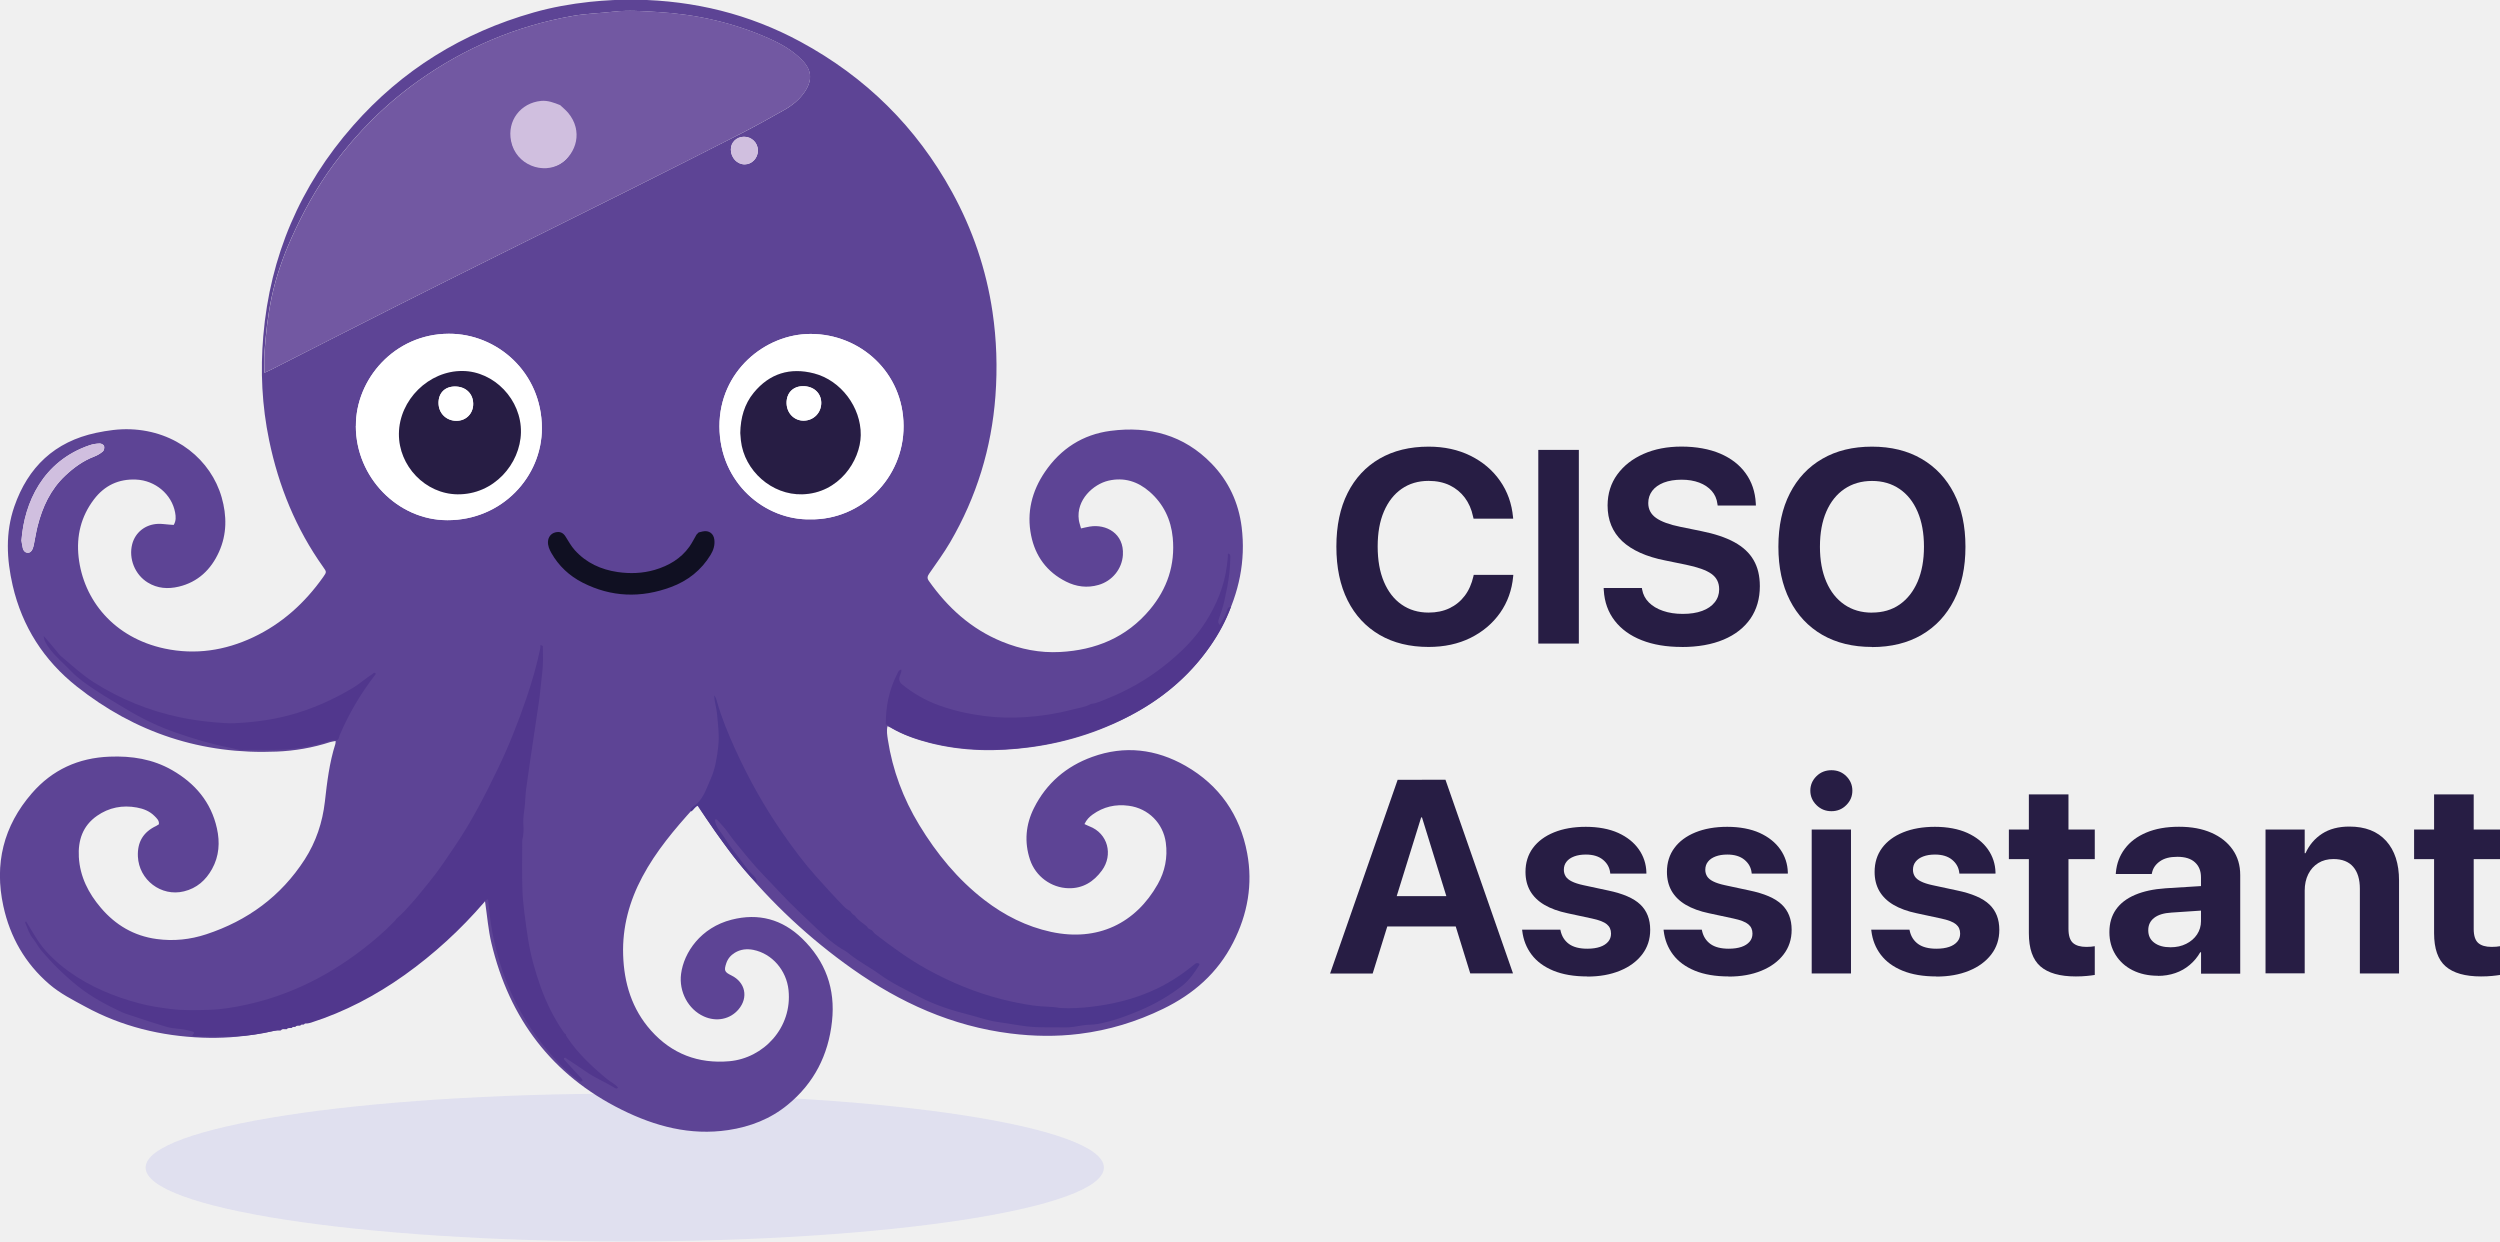
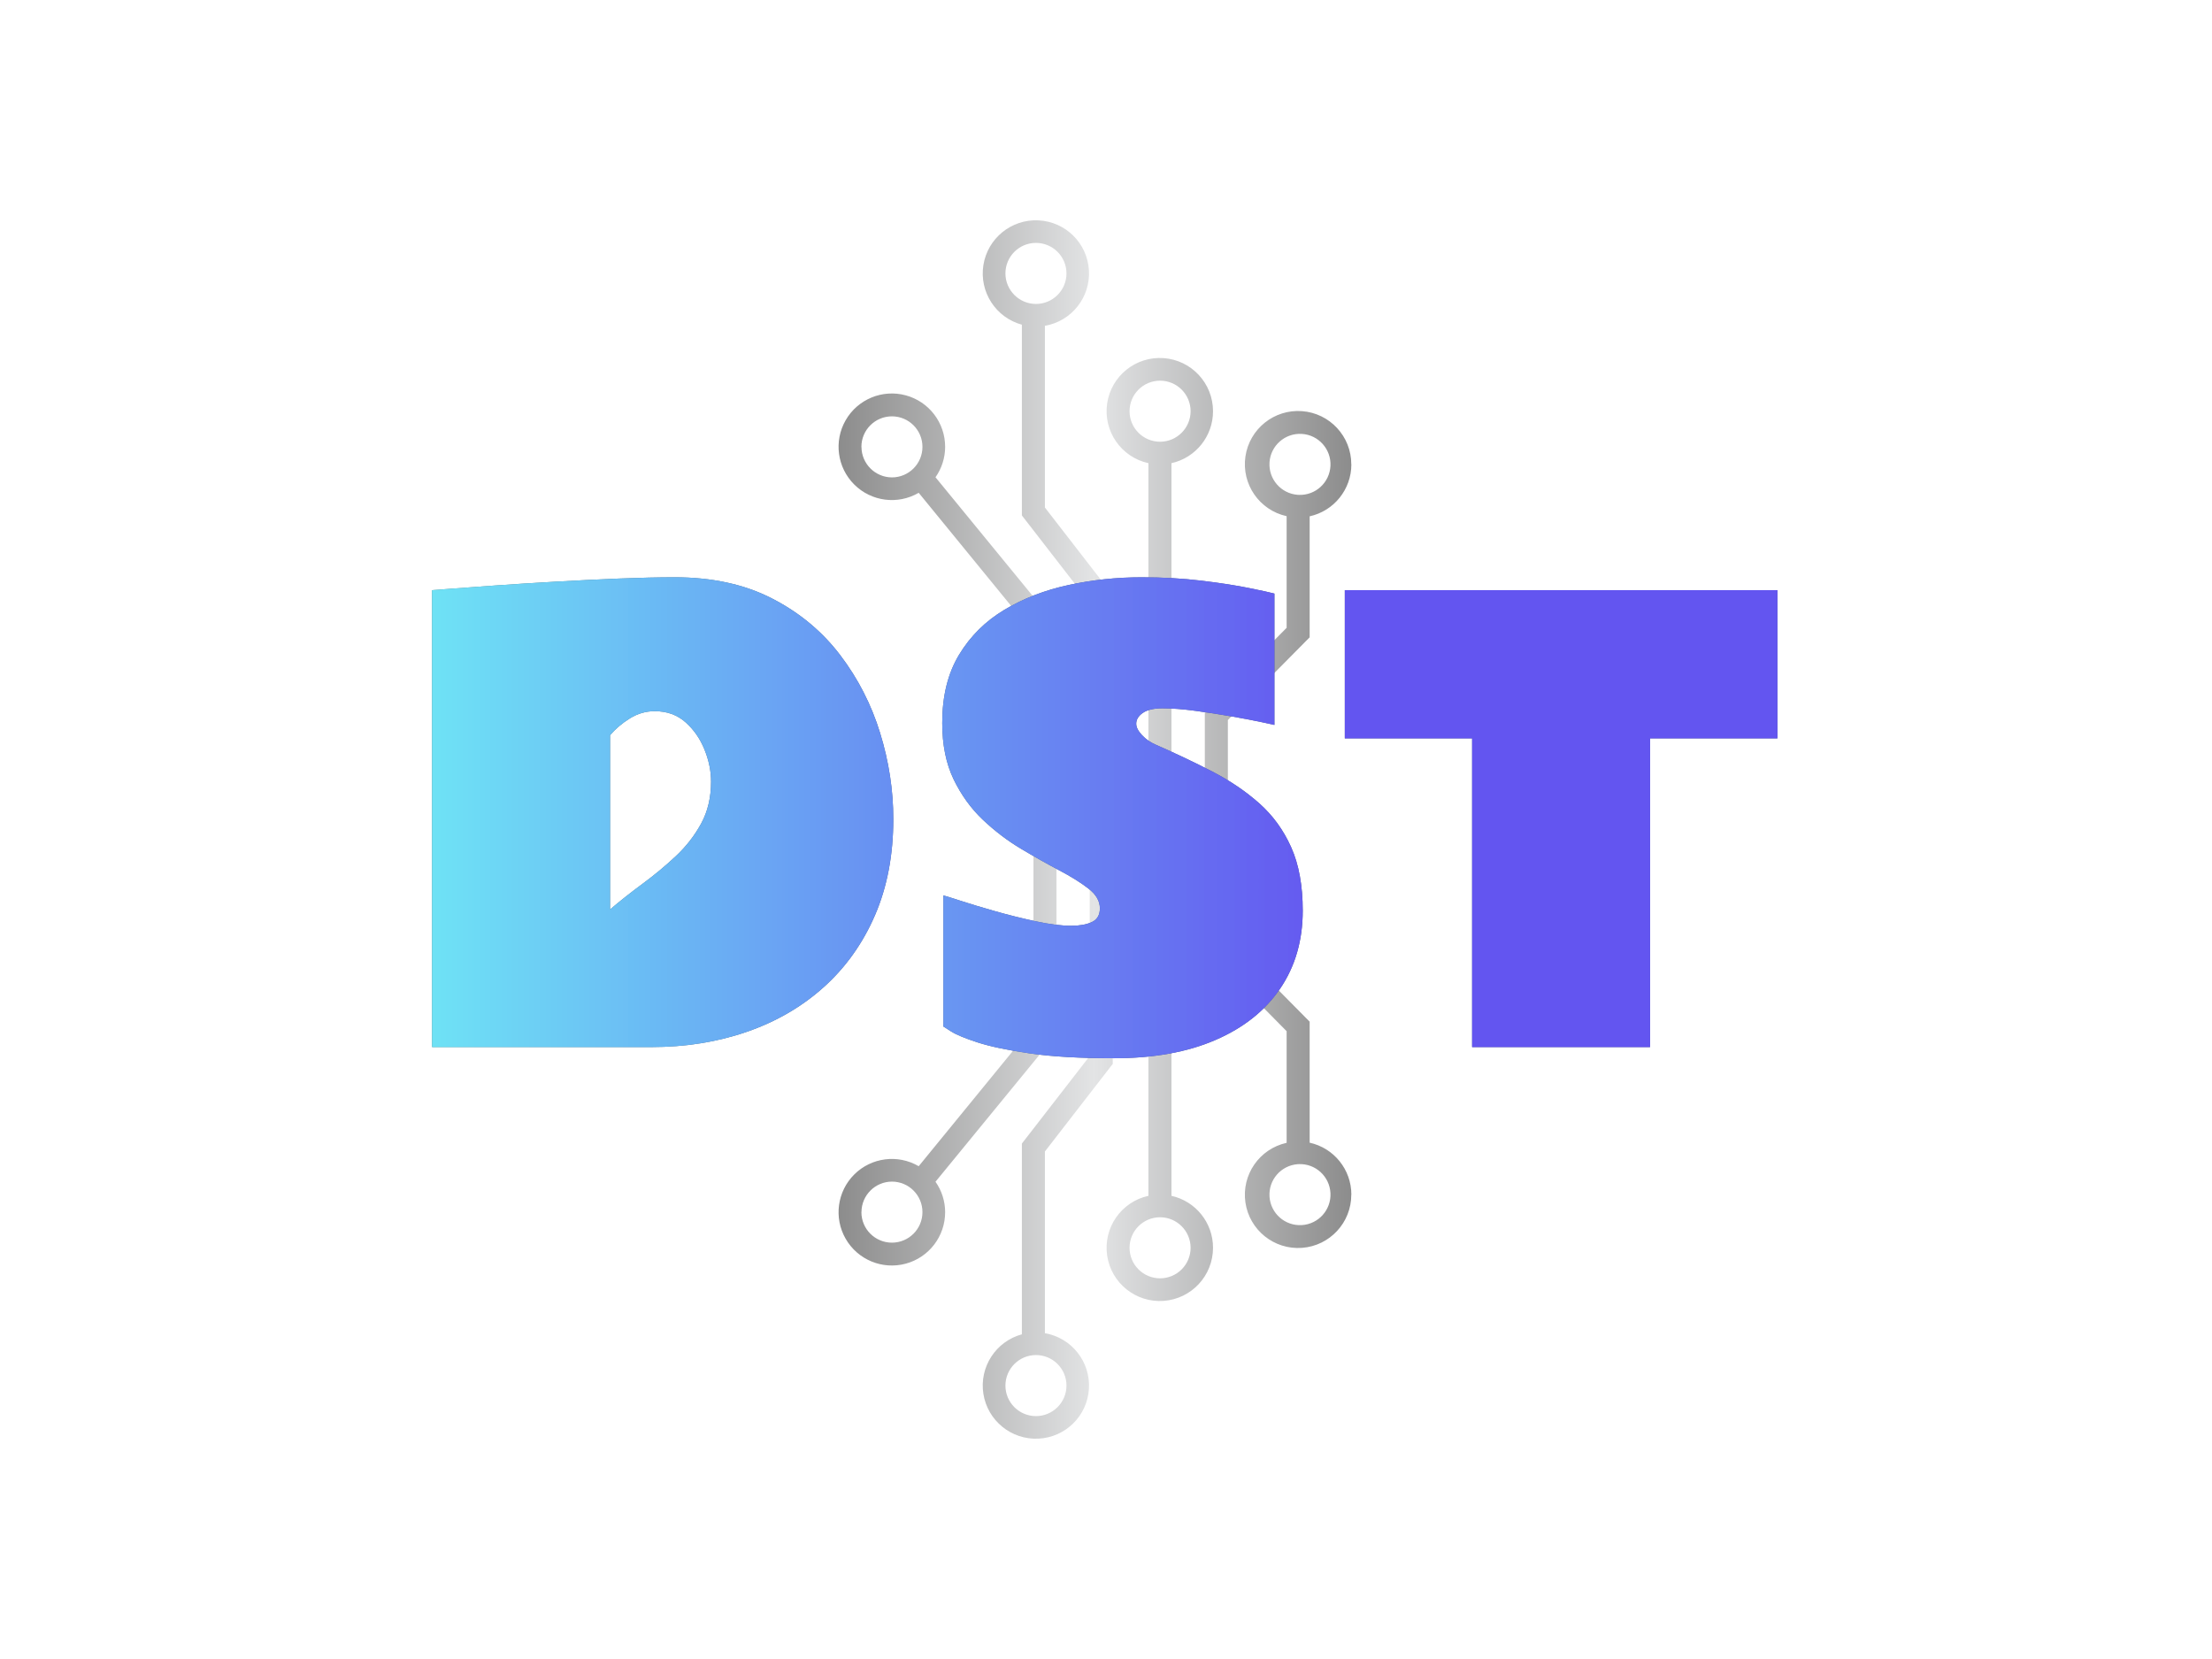
- <svg xmlns="http://www.w3.org/2000/svg" id="Calque_1" viewBox="0 0 400.15 198.71">
-   <defs>
-     <style>.cls-1{fill:#5d4495;}.cls-1,.cls-2,.cls-3,.cls-4,.cls-5,.cls-6,.cls-7,.cls-8,.cls-9{stroke-width:0px;}.cls-2{fill:#4d378d;}.cls-3{fill:#271d44;}.cls-4{fill:#51378d;}.cls-5{fill:#7258a2;}.cls-6{fill:#101022;}.cls-7{fill:#d0bfdf;}.cls-8{fill:#e0e0ef;}.cls-9{fill:#fff;}</style>
-   </defs>
-   <ellipse class="cls-8" cx="100" cy="186.88" rx="76.69" ry="11.83" />
-   <path class="cls-1" d="M77.54,143.78c-.55.17-.77.59-1.06.91-4.4,5.02-9.37,9.38-14.99,12.99-6.2,3.98-12.94,6.58-20.2,7.81-2.94.5-5.91.72-8.89.6-6.62-.26-12.91-1.78-18.76-4.97-1.99-1.08-4.01-2.09-5.75-3.59-3.87-3.33-6.27-7.54-7.35-12.48-1.48-6.77.01-12.84,4.57-18.09,3.27-3.76,7.45-5.66,12.44-5.85,3.53-.14,6.9.38,10,2.16,3.68,2.11,6.24,5.12,7.17,9.32.5,2.23.36,4.45-.78,6.5-1,1.8-2.44,3.08-4.49,3.58-3.65.9-7.21-1.83-7.38-5.58-.1-2.31.86-3.91,2.93-4.89.14-.07.27-.16.43-.26.08-.61-.34-.96-.69-1.32-.78-.79-1.78-1.18-2.84-1.37-2.29-.42-4.45-.01-6.37,1.33-2.3,1.6-3.06,3.93-2.91,6.6.18,3.13,1.53,5.79,3.53,8.13,2.35,2.76,5.29,4.5,8.93,4.99,2.71.37,5.36.09,7.94-.76,6.61-2.18,11.95-6.08,15.75-11.97,1.81-2.81,2.85-5.93,3.23-9.26.35-3.12.72-6.23,1.68-9.24.04-.11.02-.24.04-.47-.33.07-.61.1-.87.18-2.78.9-5.64,1.4-8.56,1.52-11.97.51-22.65-3.01-32-10.42-5.25-4.16-8.74-9.58-10.26-16.16-.97-4.22-1.18-8.47.26-12.64,2.19-6.32,6.46-10.39,13.1-11.8,1.81-.38,3.63-.64,5.48-.57,7.32.27,12.9,4.92,14.61,10.9.84,2.94.85,5.9-.43,8.73-1.27,2.82-3.36,4.83-6.44,5.56-1.71.41-3.41.3-4.96-.66-2.05-1.25-3.09-3.83-2.49-6.14.49-1.88,2.09-3.16,4.11-3.25.58-.03,1.16.07,1.73.11.25.02.51.04.8.06.4-.65.35-1.32.23-1.99-.54-2.92-3.18-5.14-6.26-5.27-2.79-.12-5.04.95-6.73,3.17-2.08,2.74-2.83,5.85-2.46,9.23.77,6.89,5.65,12.92,13.78,14.65,4.91,1.04,9.65.32,14.17-1.81,4.62-2.18,8.27-5.5,11.2-9.64.57-.81.55-.82,0-1.6-4.36-6.13-7.13-12.94-8.65-20.28-1.15-5.52-1.42-11.1-.94-16.7,1.09-12.79,5.9-24.02,14.37-33.66,7.84-8.92,17.52-14.9,28.93-18.13,2.92-.83,5.9-1.36,8.93-1.69,2.48-.26,4.96-.39,7.45-.35,9.3.15,18.09,2.29,26.3,6.73,10.44,5.65,18.55,13.64,24.26,24.05,3.3,6.01,5.48,12.41,6.48,19.19.66,4.46.8,8.95.47,13.45-.62,8.36-3.02,16.17-7.24,23.41-1.01,1.73-2.2,3.35-3.34,5-.28.41-.42.72-.08,1.2,3.03,4.29,6.78,7.7,11.71,9.72,2.98,1.22,6.07,1.83,9.28,1.66,5.7-.3,10.64-2.32,14.38-6.78,2.79-3.33,4.08-7.17,3.67-11.51-.28-2.92-1.48-5.42-3.7-7.36-1.88-1.64-4.07-2.35-6.57-1.78-2.45.56-5.23,3.1-4.76,6.31.06.43.22.85.35,1.34.54-.12.97-.23,1.41-.3,2.59-.43,5.51,1.09,5.29,4.56-.14,2.19-1.67,4.15-3.92,4.79-1.78.51-3.53.29-5.18-.54-3.07-1.54-4.92-4.07-5.59-7.39-.74-3.67.12-7.08,2.2-10.15,2.53-3.73,6.07-6.01,10.53-6.59,6.17-.8,11.71.66,16.15,5.24,2.74,2.82,4.33,6.25,4.82,10.17.67,5.4-.43,10.5-2.85,15.31-3.08,6.14-7.77,10.77-13.7,14.16-5.37,3.06-11.15,4.95-17.27,5.77-5.43.73-10.84.67-16.18-.71-2.17-.56-4.26-1.31-6.2-2.44-.13-.08-.28-.13-.49-.23-.17.77-.04,1.47.06,2.15.75,4.89,2.46,9.44,5.02,13.66,2.79,4.6,6.16,8.72,10.44,12.02,3.19,2.46,6.72,4.24,10.67,5.1,7.49,1.61,13.55-1.4,17.07-7.64,1.15-2.04,1.61-4.28,1.29-6.64-.42-3.11-2.79-5.49-5.93-5.91-2.12-.29-4.05.16-5.78,1.4-.53.38-.98.83-1.31,1.53.29.13.53.26.79.36,2.97,1.13,3.83,4.56,2.01,7.06-1.32,1.81-3.06,2.9-5.34,2.85-2.79-.06-5.28-1.9-6.17-4.55-.95-2.83-.7-5.64.63-8.29,1.99-3.97,5.17-6.68,9.32-8.18,5.19-1.88,10.22-1.26,14.94,1.43,5.42,3.1,8.72,7.87,9.86,13.97.93,4.97.08,9.77-2.24,14.31-2.49,4.88-6.33,8.24-11.2,10.61-4.26,2.07-8.72,3.43-13.4,4.01-3.67.46-7.36.4-11.03-.06-9.37-1.17-17.67-4.93-25.31-10.33-6.87-4.85-12.94-10.54-18.26-17.03-2.19-2.67-4.06-5.6-6.07-8.41-.16-.23-.31-.47-.5-.75-.21.15-.39.23-.51.37-3.11,3.43-6.1,6.96-8.29,11.08-2.08,3.9-3.21,8.05-3.07,12.48.14,4.52,1.4,8.69,4.47,12.13,3.33,3.73,7.57,5.33,12.52,4.9,5.46-.48,10.12-5.35,9.48-11.4-.33-3.15-2.62-5.81-5.61-6.42-1.05-.21-2.06-.11-2.99.46-.66.4-1.13.97-1.37,1.7-.38,1.15-.27,1.39.83,1.93,2.23,1.09,2.75,3.52,1.15,5.42-1.34,1.6-3.54,2.05-5.56,1.14-2.53-1.14-4.01-3.99-3.65-6.79.44-3.46,3.17-7.45,8.11-8.7,4.29-1.09,8.08-.07,11.26,3.01,3.75,3.63,5.36,8.06,4.79,13.27-.58,5.4-2.88,9.9-7.09,13.35-2.76,2.27-5.99,3.52-9.52,4.05-6.07.91-11.7-.6-17.06-3.26-11.17-5.55-17.97-14.6-20.84-26.65-.51-2.13-.68-4.34-1-6.51-.03-.21-.07-.42-.11-.69ZM42.33,59.66c.45-.21.77-.34,1.08-.5,6.58-3.34,13.14-6.7,19.73-10.02,5.52-2.78,11.05-5.54,16.58-8.29,6.98-3.48,13.97-6.93,20.94-10.42,5.99-3,11.97-6.01,17.93-9.05,2.33-1.19,4.62-2.47,6.9-3.76,1.33-.75,2.52-1.71,3.37-3.02,1.21-1.85,1.04-3.41-.5-4.99-1.54-1.58-3.43-2.63-5.42-3.51-5.63-2.48-11.54-3.81-17.66-4.17-2.35-.14-4.71-.33-7.07-.06-2.21.26-4.46.3-6.65.7-8.95,1.61-17.14,5.07-24.57,10.35-5.27,3.74-9.78,8.24-13.62,13.44-2.71,3.66-4.88,7.63-6.74,11.77-1.35,3.01-2.44,6.13-3.14,9.37-.64,2.95-.95,5.94-1.17,8.94-.07,1.02-.01,2.04-.01,3.23ZM56.96,68.19c0,8.17,6.68,15.06,14.64,15.07,8.74.02,15.16-6.95,15.14-14.75-.03-8.97-7.22-15.12-14.89-15.09-8.71.02-14.93,7.29-14.88,14.77ZM129.74,83.13c8.08.1,14.93-6.57,14.89-14.95-.03-8.56-6.92-14.72-14.86-14.73-7.28-.01-14.63,5.97-14.61,14.8.02,9.07,7.3,15.04,14.59,14.88ZM3.43,86.48c.05.28.11.79.23,1.29.09.36.32.66.72.7.46.05.71-.27.86-.65.1-.24.15-.49.2-.75.2-.95.34-1.91.58-2.85.78-3.06,2.06-5.85,4.4-8.06,1.38-1.3,2.88-2.4,4.66-3.08.5-.19.99-.48,1.4-.83.18-.16.26-.61.18-.86-.06-.2-.45-.41-.68-.4-.54.02-1.1.09-1.61.27-7.52,2.56-10.47,9.19-10.93,15.23ZM119.08,21.89c-1.2.01-2.12.91-2.1,2.07.02,1.31,1.01,2.35,2.22,2.35,1.15,0,2.12-1.01,2.11-2.22,0-1.23-1-2.21-2.23-2.2Z" />
-   <path class="cls-5" d="M42.33,59.66c0-1.18-.06-2.21.01-3.23.22-3,.53-5.99,1.17-8.94.7-3.24,1.78-6.35,3.14-9.37,1.86-4.14,4.03-8.11,6.74-11.77,3.84-5.19,8.35-9.69,13.62-13.44,7.42-5.28,15.61-8.74,24.57-10.35,2.19-.39,4.43-.44,6.65-.7,2.36-.27,4.72-.08,7.07.06,6.12.36,12.03,1.69,17.66,4.17,1.99.88,3.88,1.93,5.42,3.51,1.54,1.58,1.7,3.14.5,4.99-.85,1.3-2.03,2.26-3.37,3.02-2.28,1.29-4.57,2.56-6.9,3.76-5.96,3.05-11.94,6.06-17.93,9.05-6.97,3.49-13.96,6.94-20.94,10.42-5.53,2.76-11.06,5.51-16.58,8.29-6.58,3.32-13.15,6.68-19.73,10.02-.31.16-.62.29-1.08.5ZM89.41,17.21l.03.03c-.23-.17-.43-.41-.68-.51-1.51-.57-3.87-.44-5.34,1.02-1.65,1.64-2.11,4.43-.94,6.35,1.3,2.14,3.49,3.07,6,2.53,1.95-.42,2.89-1.86,3.44-3.59.64-2.03-.02-3.75-1.44-5.22-.27-.28-.71-.41-1.07-.61Z" />
-   <path class="cls-9" d="M56.96,68.19c-.05-7.48,6.17-14.75,14.88-14.77,7.67-.02,14.86,6.13,14.89,15.09.02,7.8-6.4,14.77-15.14,14.75-7.96-.01-14.65-6.9-14.64-15.07ZM63.85,69.42c-.05,5.18,4.25,9.63,9.37,9.7,5.83.07,10.06-4.88,10.16-9.91.1-5.22-4.28-9.78-9.36-9.83-5.38-.05-10.11,4.63-10.17,10.04Z" />
-   <path class="cls-9" d="M129.74,83.13c-7.29.16-14.57-5.81-14.59-14.88-.02-8.83,7.34-14.82,14.61-14.8,7.95.02,14.83,6.17,14.86,14.73.03,8.38-6.81,15.05-14.89,14.95ZM118.49,69.31c.03.37.05.79.1,1.21.55,4.84,4.96,8.73,9.81,8.6,5.87-.16,9.31-5.37,9.37-9.47.06-4.44-3.16-8.75-7.47-9.88-3.85-1-7.12.01-9.65,3.08-1.51,1.83-2.12,4.04-2.16,6.46Z" />
-   <path class="cls-7" d="M3.43,86.48c.46-6.04,3.41-12.67,10.93-15.23.51-.17,1.07-.25,1.61-.27.23,0,.62.21.68.4.08.25,0,.7-.18.86-.41.35-.9.64-1.4.83-1.79.69-3.29,1.78-4.66,3.08-2.34,2.21-3.62,5-4.4,8.06-.24.94-.38,1.9-.58,2.85-.05.25-.11.51-.2.75-.15.38-.4.69-.86.65-.4-.04-.63-.34-.72-.7-.12-.5-.18-1.01-.23-1.29Z" />
-   <path class="cls-7" d="M119.08,21.89c1.24-.01,2.23.97,2.23,2.2,0,1.2-.96,2.22-2.11,2.22-1.22,0-2.2-1.04-2.22-2.35-.02-1.16.9-2.06,2.1-2.07Z" />
-   <path class="cls-3" d="M63.85,69.42c.05-5.41,4.78-10.08,10.17-10.04,5.08.04,9.46,4.6,9.36,9.83-.1,5.03-4.32,9.98-10.16,9.91-5.12-.06-9.42-4.52-9.37-9.7ZM75.74,64.62c-.02-1.65-1.24-2.78-2.97-2.75-1.58.02-2.59,1.06-2.58,2.64.01,1.64,1.25,2.86,2.9,2.85,1.53-.01,2.67-1.19,2.65-2.73Z" />
-   <path class="cls-3" d="M118.49,69.31c.04-2.41.65-4.62,2.16-6.46,2.53-3.07,5.8-4.08,9.65-3.08,4.31,1.12,7.53,5.43,7.47,9.88-.06,4.1-3.5,9.32-9.37,9.47-4.85.13-9.26-3.76-9.81-8.6-.05-.42-.07-.84-.1-1.21ZM128.5,61.81c-1.59.02-2.64,1.12-2.6,2.74.04,1.59,1.23,2.8,2.75,2.78,1.59-.02,2.81-1.27,2.8-2.86-.01-1.57-1.24-2.68-2.95-2.66Z" />
-   <path class="cls-7" d="M89.64,16.81c.43.41.91.79,1.29,1.24,2.43,2.91,1.34,6.54-1.24,8.17-2.7,1.7-7.09.28-7.89-3.65-.66-3.24,1.52-6.1,4.81-6.42,1.09-.1,2.08.29,3.06.68,0,0-.03-.03-.03-.03Z" />
-   <path class="cls-9" d="M75.74,64.62c.02,1.55-1.12,2.72-2.65,2.73-1.65.02-2.89-1.2-2.9-2.85-.01-1.58,1.01-2.62,2.58-2.64,1.73-.03,2.95,1.11,2.97,2.75Z" />
-   <path class="cls-9" d="M128.5,61.81c1.71-.02,2.94,1.09,2.95,2.66.01,1.59-1.21,2.84-2.8,2.86-1.52.02-2.72-1.19-2.75-2.78-.04-1.62,1.01-2.72,2.6-2.74Z" />
-   <path class="cls-6" d="M111.45,85.61c.06-.07.12-.13.19-.2.06-.06.13-.13.19-.19.22-.05.44-.11.66-.16.97-.21,1.74.33,1.85,1.33.1.87-.14,1.66-.59,2.4-1.5,2.48-3.67,4.18-6.34,5.17-4.8,1.79-9.57,1.64-14.17-.71-2.11-1.08-3.81-2.66-4.99-4.74-.32-.57-.58-1.16-.54-1.83.04-.73.49-1.3,1.19-1.47.7-.17,1.23.03,1.64.7.46.74.88,1.5,1.47,2.16,1.84,2.04,4.2,3.1,6.85,3.49,1.99.29,4,.22,5.95-.35,2.22-.66,4.16-1.78,5.53-3.7.42-.59.74-1.25,1.11-1.88Z" />
-   <path class="cls-4" d="M4.17,147.48c.52.85,1.04,1.7,1.56,2.55.64,1.05,1.41,2.02,2.26,2.88.92.93,1.93,1.79,3.01,2.57,3.43,2.47,7.26,4.05,11.31,5.12,1.64.44,3.33.69,5.02.9,2.07.26,4.13.19,6.19.13,1.98-.06,3.96-.39,5.91-.82,3.13-.68,6.14-1.7,9.05-3.03,3.45-1.58,6.63-3.57,9.63-5.88,1.66-1.28,3.25-2.64,4.72-4.14.2-.21.44-.38.57-.66.97-.81,1.79-1.75,2.63-2.69.94-1.06,1.8-2.18,2.7-3.27,1.5-1.82,2.78-3.78,4.1-5.73,2.67-3.94,4.83-8.16,6.89-12.43,1.76-3.66,3.25-7.44,4.56-11.29.88-2.59,1.64-5.21,2.19-7.89.04-.19.03-.39.04-.58.13.06.25.13.38.19,0,1.07.05,2.13-.01,3.2-.06,1.05-.23,2.1-.32,3.15-.1,1.18-.26,2.36-.44,3.53-.23,1.49-.45,2.98-.67,4.47-.23,1.55-.46,3.1-.69,4.66-.19,1.3-.37,2.6-.55,3.9-.1.76-.11,1.54-.18,2.3-.09,1.12-.34,2.23-.26,3.36.06.83.04,1.67-.18,2.49,0,2.68-.07,5.37.03,8.05.04,1.18.17,2.37.31,3.55.18,1.43.37,2.86.6,4.29.42,2.62,1.13,5.16,2.02,7.64.91,2.52,2.09,4.93,3.62,7.14.11.16.21.32.4.4,0,.2.11.36.22.52,1.74,2.6,4,4.69,6.39,6.67.57.47,1.27.76,1.74,1.35-.25.32-.48.06-.67-.05-1.5-.88-3.11-1.56-4.54-2.56-.97-.68-1.97-1.33-2.96-1.98-.15-.1-.28-.31-.5-.08.03.08.04.19.1.25.78.86,1.56,1.71,2.35,2.56.15.17.34.31.46.5.21.33-.07.37-.3.42-1.54-1.08-2.89-2.39-4.15-3.77-5.57-6.1-8.83-13.3-10.12-21.42-.21-1.31-.3-2.63-.46-3.98-.37-.04-.48.28-.65.47-3.78,4.38-8.01,8.26-12.72,11.62-4.61,3.28-9.57,5.89-14.97,7.62-.18.06-.37.09-.56.13-.22,0-.45-.05-.59.18,0,0-.02,0-.02,0-.21,0-.43-.04-.57.18,0,0-.04,0-.04,0-.26.03-.55-.08-.74.2,0,0-.01,0-.01,0-.21,0-.43-.04-.58.17,0,0-.04,0-.04,0-.25.03-.54-.07-.73.19,0,0-.04,0-.04,0-.31.05-.68-.13-.93.21,0,0,0,0,0,0-.42,0-.83,0-1.25.1-1.94.45-3.92.75-5.91.84-2.03.09-4.08.02-6.11.02-.31,0-.66.11-.91-.19.17-.22.61-.46-.05-.63-.22-.05-.44-.1-.65-.16-1.09-.31-2.25-.23-3.32-.54-1.98-.58-3.93-1.24-5.88-1.88-.46-.15-.93-.29-1.36-.49-2.48-1.16-4.89-2.44-7.05-4.17-2.18-1.74-4.14-3.69-5.93-5.82-.45-.54-.76-1.2-1.21-1.75-.64-.77-.9-1.7-1.28-2.59-.02-.05.09-.15.13-.23Z" />
-   <path class="cls-4" d="M174.6,112.67c.95-.08,1.79-.52,2.65-.86,3.31-1.33,6.4-3.09,9.18-5.31,2.55-2.03,4.9-4.31,6.64-7.1,1.7-2.73,2.91-5.66,3.31-8.89.08-.64.16-1.27.16-1.92.34.04.39.27.39.56-.01.87-.07,1.73-.16,2.59-.16,1.54-.5,3.03-.82,4.53-.2.94-.56,1.84-.85,2.76-.1.32-.23.65.14.99.41-.75.88-1.4,1.11-2.19.1-.34.18-.71.67-.68-.8,2.24-1.93,4.3-3.29,6.24-3.96,5.62-9.2,9.65-15.47,12.39-5.41,2.36-11.05,3.75-16.96,4.12-4.69.29-9.3-.09-13.82-1.41-1.86-.55-3.67-1.25-5.31-2.33-.08-.16-.23-.18-.39-.19-.02-2.81.51-5.51,1.79-8.03.15-.3.24-.68.7-.77.06.4-.14.71-.25,1.03-.21.57-.05,1,.4,1.37,1.75,1.4,3.66,2.52,5.77,3.29,2.37.87,4.81,1.41,7.31,1.74,2.21.29,4.45.32,6.67.18,2.5-.16,4.98-.55,7.41-1.19,1.02-.27,2.08-.38,3.02-.91Z" />
-   <path class="cls-4" d="M53.79,118.5c-.42-.04-.83.04-1.23.17-1.96.64-3.97.99-6.03,1.21-2.58.28-5.16.08-7.73.16-.71.02-1.39-.25-2.08-.38-2.88-.54-5.68-1.41-8.44-2.35-2.84-.97-5.54-2.28-8.12-3.83-1.63-.98-3.26-1.94-4.85-2.99-1.39-.92-2.79-1.86-3.95-3.08-1.18-1.24-2.52-2.32-3.52-3.72-.41-.58-.81-1.17-.85-1.91.71.83,1.43,1.65,2.11,2.5.22.28.44.57.71.79,1.7,1.43,3.33,2.94,5.21,4.14,4.27,2.71,8.87,4.57,13.81,5.61,1.8.38,3.6.62,5.43.79,1.13.1,2.25.19,3.38.14,2.93-.14,5.82-.51,8.66-1.27,3.62-.96,6.98-2.47,10.19-4.38,1.09-.65,2.01-1.51,3.07-2.18.15-.1.27-.3.5-.22.16.17.02.29-.08.41-2.28,2.95-4.15,6.14-5.62,9.58-.12.29-.08.75-.57.81Z" />
-   <path class="cls-2" d="M169.7,161.34c1.71.09,3.42,0,5.11-.21,3.23-.39,6.36-1.14,9.38-2.44,2.51-1.08,4.77-2.51,6.87-4.24.18-.15.34-.3.59-.3.2.04.44.09.28.35-.77,1.23-1.59,2.42-2.77,3.33-2.03,1.57-4.24,2.84-6.59,3.85-2.21.95-4.48,1.77-6.88,2.22-.81.15-1.61.08-2.4.22-.98.17-1.96.36-2.96.33-1.96-.06-3.93.07-5.9-.16-1.63-.19-3.23-.51-4.85-.73-1.43-.2-2.8-.7-4.2-1.06-2.88-.73-5.72-1.61-8.35-3-2.1-1.11-4.26-2.11-6.21-3.53-1.53-1.12-3.24-1.98-4.73-3.17-.25-.2-.5-.42-.77-.57-1.77-.97-3.26-2.33-4.69-3.7-2-1.92-4.05-3.79-5.93-5.83-1.63-1.77-3.37-3.45-4.9-5.32-1.13-1.4-2.33-2.74-3.36-4.23-.45-.66-1.03-1.23-1.56-1.84-.1-.12-.23-.24-.47-.1.09.59.32,1.15.68,1.63.86,1.16,1.58,2.42,2.49,3.55,1.01,1.25,1.83,2.64,3.02,3.74.34.32.56.71.53,1.2-1.43-1.36-2.66-2.89-3.86-4.45-1.96-2.56-3.86-5.16-5.52-7.93-.53.16-.7.7-1.12.93-.12-.08-.18-.21-.1-.33.11-.16.23-.33.39-.43,1.6-1.01,2.07-2.76,2.78-4.32.77-1.67,1.05-3.48,1.26-5.32.2-1.76-.04-3.45-.19-5.18-.08-.96-.4-1.88-.47-3.01.33.4.38.73.47,1.04.74,2.58,1.75,5.05,2.86,7.49,2.18,4.8,4.74,9.39,7.76,13.71,1.62,2.32,3.31,4.6,5.2,6.71,1.44,1.61,2.89,3.21,4.4,4.76.32.33.65.63,1.08.8,0,0,0,0,0,0,.19.33.45.59.78.78.49.76,1.3,1.16,1.94,1.74.08.18.2.31.39.39.13.07.26.13.39.2.17.19.31.42.51.58,2.65,2.04,5.36,4.02,8.29,5.64,3.76,2.08,7.72,3.72,11.89,4.79,1.68.43,3.38.77,5.09,1.02,1.43.21,2.88.14,4.31.39Z" />
-   <path class="cls-3" d="M228.67,103.55c-3.02,0-5.64-.64-7.85-1.93s-3.92-3.13-5.12-5.52c-1.2-2.39-1.8-5.26-1.8-8.59v-.02c0-3.34.6-6.2,1.8-8.58s2.91-4.22,5.12-5.5c2.21-1.28,4.83-1.92,7.85-1.92,2.51,0,4.74.49,6.7,1.46,1.96.97,3.54,2.31,4.73,4.02,1.19,1.7,1.88,3.65,2.08,5.84l.02.21h-6.34l-.09-.37c-.24-1.15-.68-2.14-1.31-2.99-.63-.84-1.43-1.5-2.41-1.98-.97-.47-2.11-.71-3.39-.71-1.66,0-3.1.43-4.32,1.28-1.22.85-2.16,2.06-2.83,3.62-.67,1.56-1,3.42-1,5.59v.02c0,2.18.33,4.06,1,5.64.67,1.58,1.61,2.8,2.84,3.65,1.22.85,2.66,1.28,4.31,1.28,1.25,0,2.36-.23,3.33-.69.97-.46,1.79-1.12,2.45-1.99.66-.87,1.12-1.92,1.4-3.15l.04-.21h6.34l-.02.24c-.2,2.19-.9,4.14-2.09,5.84-1.2,1.7-2.78,3.04-4.74,4.01-1.96.97-4.2,1.45-6.7,1.45Z" />
-   <path class="cls-3" d="M246.22,103.01v-31h6.49v31h-6.49Z" />
-   <path class="cls-3" d="M269.18,103.55c-2.45,0-4.59-.36-6.41-1.08-1.83-.72-3.27-1.76-4.32-3.12s-1.64-2.98-1.75-4.89l-.02-.34h6.12l.04.24c.14.8.5,1.49,1.08,2.07s1.33,1.03,2.27,1.35c.93.32,1.98.48,3.16.48s2.24-.16,3.1-.48c.87-.32,1.54-.78,2.01-1.38.47-.59.71-1.29.71-2.07v-.02c0-1.05-.41-1.87-1.24-2.46-.82-.59-2.2-1.08-4.11-1.47l-3.27-.67c-3.05-.6-5.35-1.64-6.91-3.1-1.55-1.47-2.33-3.37-2.33-5.7v-.02c.01-1.89.53-3.54,1.55-4.94,1.02-1.4,2.41-2.5,4.19-3.29,1.78-.79,3.81-1.18,6.1-1.18s4.46.38,6.2,1.13,3.1,1.8,4.07,3.16c.97,1.35,1.51,2.94,1.61,4.76l.02.39h-6.12l-.04-.26c-.1-.82-.41-1.51-.91-2.08-.51-.57-1.17-1.02-1.99-1.33-.82-.31-1.76-.47-2.84-.47s-2.06.16-2.86.47c-.8.32-1.42.76-1.84,1.32-.42.57-.63,1.21-.63,1.94v.02c0,.99.42,1.78,1.25,2.37.83.59,2.13,1.07,3.91,1.43l3.29.67c2.16.43,3.94,1.02,5.33,1.78,1.39.76,2.42,1.72,3.08,2.87.67,1.15,1,2.54,1,4.16v.02c0,1.99-.5,3.71-1.49,5.17-1,1.45-2.43,2.58-4.3,3.37s-4.11,1.19-6.71,1.19Z" />
-   <path class="cls-3" d="M299.63,103.55c-3.07,0-5.72-.65-7.96-1.94-2.24-1.3-3.97-3.14-5.19-5.54-1.22-2.4-1.83-5.25-1.83-8.54v-.04c0-3.29.61-6.14,1.84-8.53,1.22-2.39,2.96-4.24,5.2-5.53,2.24-1.3,4.89-1.94,7.94-1.94s5.71.65,7.95,1.96c2.23,1.3,3.96,3.15,5.18,5.53,1.22,2.38,1.83,5.22,1.83,8.52v.04c0,3.29-.61,6.14-1.83,8.53-1.22,2.39-2.94,4.24-5.17,5.54-2.23,1.3-4.88,1.96-7.96,1.96ZM299.63,98.05c1.72,0,3.2-.43,4.44-1.3,1.24-.87,2.19-2.09,2.87-3.66.67-1.58,1.01-3.43,1.01-5.56v-.04c0-2.15-.34-4.01-1.02-5.59-.68-1.58-1.64-2.79-2.89-3.64-1.25-.85-2.71-1.28-4.4-1.28s-3.16.43-4.42,1.28c-1.25.85-2.22,2.06-2.9,3.63-.68,1.57-1.02,3.43-1.02,5.6v.04c0,2.15.34,4.01,1.02,5.59.68,1.58,1.64,2.79,2.89,3.65s2.72,1.29,4.43,1.29Z" />
-   <path class="cls-3" d="M212.9,155.81l10.81-31h5.74v6.02h-1.98l-7.76,24.99h-6.81ZM218.72,148.29l1.59-4.86h14.46l1.59,4.86h-17.64ZM235.33,155.81l-7.73-24.99v-6.02h3.76l10.81,31h-6.83Z" />
-   <path class="cls-3" d="M254.06,156.29c-2.12,0-3.93-.31-5.42-.92-1.5-.62-2.66-1.47-3.49-2.57-.83-1.1-1.33-2.37-1.5-3.81l-.02-.19h6.12l.04.19c.2.9.65,1.6,1.35,2.11.7.5,1.68.75,2.92.75.8,0,1.48-.1,2.04-.29s.99-.47,1.3-.83c.31-.36.46-.79.46-1.29v-.02c0-.62-.22-1.11-.67-1.48-.44-.37-1.23-.68-2.36-.92l-3.91-.84c-1.49-.31-2.74-.77-3.74-1.36-1-.59-1.75-1.33-2.26-2.21-.5-.88-.75-1.89-.75-3.04v-.02c0-1.47.4-2.75,1.19-3.82s1.92-1.91,3.37-2.5c1.45-.59,3.15-.89,5.1-.89s3.76.33,5.19.98c1.42.65,2.52,1.53,3.29,2.63.77,1.1,1.17,2.33,1.21,3.67v.21h-5.78l-.02-.17c-.1-.82-.48-1.5-1.15-2.05-.67-.55-1.58-.83-2.74-.83-.72,0-1.34.1-1.87.3-.53.2-.94.48-1.22.84-.29.36-.43.79-.43,1.29v.02c0,.39.1.73.29,1.04.19.31.52.58.98.81.46.23,1.07.43,1.85.6l3.91.84c2.42.5,4.16,1.25,5.21,2.26,1.05,1,1.58,2.35,1.58,4.04v.02c0,1.5-.43,2.81-1.29,3.93s-2.04,1.99-3.56,2.61c-1.51.62-3.25.93-5.23.93Z" />
-   <path class="cls-3" d="M276.7,156.29c-2.12,0-3.93-.31-5.42-.92-1.5-.62-2.66-1.47-3.49-2.57-.83-1.1-1.33-2.37-1.5-3.81l-.02-.19h6.12l.04.19c.2.9.65,1.6,1.35,2.11.7.5,1.68.75,2.92.75.8,0,1.48-.1,2.04-.29s.99-.47,1.3-.83c.31-.36.46-.79.46-1.29v-.02c0-.62-.22-1.11-.67-1.48-.44-.37-1.23-.68-2.36-.92l-3.91-.84c-1.49-.31-2.74-.77-3.74-1.36-1-.59-1.75-1.33-2.26-2.21-.5-.88-.75-1.89-.75-3.04v-.02c0-1.47.4-2.75,1.19-3.82s1.92-1.91,3.37-2.5c1.45-.59,3.15-.89,5.1-.89s3.76.33,5.19.98c1.42.65,2.52,1.53,3.29,2.63.77,1.1,1.17,2.33,1.21,3.67v.21h-5.78l-.02-.17c-.1-.82-.48-1.5-1.15-2.05-.67-.55-1.58-.83-2.74-.83-.72,0-1.34.1-1.87.3-.53.2-.94.48-1.22.84-.29.36-.43.79-.43,1.29v.02c0,.39.1.73.29,1.04.19.31.52.58.98.81.46.23,1.07.43,1.85.6l3.91.84c2.42.5,4.16,1.25,5.21,2.26,1.05,1,1.58,2.35,1.58,4.04v.02c0,1.5-.43,2.81-1.29,3.93s-2.04,1.99-3.56,2.61c-1.51.62-3.25.93-5.23.93Z" />
-   <path class="cls-3" d="M293.14,129.84c-.95,0-1.74-.33-2.4-.98-.65-.65-.98-1.42-.98-2.31s.33-1.67.98-2.31c.65-.64,1.45-.96,2.4-.96s1.74.32,2.38.96.97,1.41.97,2.31-.32,1.66-.97,2.31c-.64.65-1.44.98-2.38.98ZM289.98,155.81v-23.03h6.29v23.03h-6.29Z" />
-   <path class="cls-3" d="M309.94,156.29c-2.12,0-3.93-.31-5.42-.92-1.5-.62-2.66-1.47-3.49-2.57-.83-1.1-1.33-2.37-1.5-3.81l-.02-.19h6.12l.04.19c.2.9.65,1.6,1.35,2.11.7.5,1.68.75,2.92.75.8,0,1.48-.1,2.04-.29s.99-.47,1.3-.83c.31-.36.46-.79.46-1.29v-.02c0-.62-.22-1.11-.67-1.48-.44-.37-1.23-.68-2.36-.92l-3.91-.84c-1.49-.31-2.74-.77-3.74-1.36-1-.59-1.75-1.33-2.26-2.21-.5-.88-.75-1.89-.75-3.04v-.02c0-1.47.4-2.75,1.19-3.82s1.92-1.91,3.37-2.5c1.45-.59,3.15-.89,5.1-.89s3.76.33,5.19.98c1.42.65,2.52,1.53,3.29,2.63.77,1.1,1.17,2.33,1.21,3.67v.21h-5.78l-.02-.17c-.1-.82-.48-1.5-1.15-2.05-.67-.55-1.58-.83-2.74-.83-.72,0-1.34.1-1.87.3-.53.2-.94.48-1.22.84-.29.36-.43.79-.43,1.29v.02c0,.39.1.73.29,1.04.19.31.52.58.98.81.46.23,1.07.43,1.85.6l3.91.84c2.42.5,4.16,1.25,5.21,2.26,1.05,1,1.58,2.35,1.58,4.04v.02c0,1.5-.43,2.81-1.29,3.93s-2.04,1.99-3.56,2.61c-1.51.62-3.25.93-5.23.93Z" />
-   <path class="cls-3" d="M332.26,156.29c-2.55,0-4.44-.54-5.67-1.61-1.23-1.07-1.85-2.84-1.85-5.31v-11.86h-3.2v-4.73h3.2v-5.63h6.34v5.63h4.21v4.73h-4.21v11.17c0,1.07.24,1.82.72,2.25.48.42,1.19.63,2.14.63.29,0,.54-.01.75-.03s.42-.05.6-.08v4.6c-.34.06-.77.11-1.28.16-.51.05-1.09.08-1.75.08Z" />
-   <path class="cls-3" d="M345.39,156.18c-1.53,0-2.88-.3-4.05-.89-1.17-.59-2.08-1.42-2.73-2.47-.65-1.05-.98-2.25-.98-3.6v-.04c0-1.4.35-2.6,1.05-3.6.7-1,1.72-1.78,3.06-2.35,1.34-.57,2.96-.92,4.87-1.05l8.98-.56v3.91l-8.04.54c-1.2.07-2.12.35-2.75.84-.63.49-.95,1.14-.95,1.96v.04c0,.85.32,1.51.97,1.99.64.48,1.51.72,2.6.72.93,0,1.76-.18,2.5-.55.74-.37,1.32-.87,1.74-1.5.42-.64.63-1.35.63-2.14v-7c0-1.02-.32-1.82-.97-2.41-.64-.59-1.58-.88-2.81-.88s-2.11.24-2.79.72c-.69.48-1.11,1.09-1.27,1.84l-.04.19h-5.76l.02-.26c.13-1.42.6-2.68,1.43-3.78.82-1.1,1.97-1.97,3.44-2.59,1.47-.62,3.21-.93,5.23-.93s3.72.32,5.18.96c1.46.64,2.6,1.54,3.41,2.7.81,1.16,1.21,2.51,1.21,4.06v15.79h-6.27v-3.42h-.13c-.44.77-1,1.45-1.68,2.02-.67.57-1.44,1.01-2.31,1.31-.87.3-1.8.45-2.8.45Z" />
-   <path class="cls-3" d="M362.62,155.81v-23.03h6.27v3.78h.13c.6-1.32,1.49-2.36,2.66-3.12,1.17-.76,2.63-1.14,4.36-1.14,2.54,0,4.49.76,5.88,2.29,1.38,1.53,2.07,3.64,2.07,6.35v14.87h-6.27v-13.56c0-1.5-.35-2.67-1.06-3.5-.71-.83-1.77-1.25-3.17-1.25-.93,0-1.74.21-2.43.64s-1.22,1.02-1.6,1.78c-.38.76-.57,1.64-.57,2.64v13.23h-6.27Z" />
-   <path class="cls-3" d="M397.12,156.29c-2.55,0-4.44-.54-5.67-1.61-1.23-1.07-1.85-2.84-1.85-5.31v-11.86h-3.2v-4.73h3.2v-5.63h6.34v5.63h4.21v4.73h-4.21v11.17c0,1.07.24,1.82.72,2.25.48.42,1.19.63,2.14.63.29,0,.54-.01.75-.03s.42-.05.6-.08v4.6c-.34.06-.77.11-1.28.16-.51.05-1.09.08-1.75.08Z" />
+ <svg xmlns="http://www.w3.org/2000/svg" version="1.1" width="2000" height="1500" viewBox="0 0 2000 1500">
+   <rect width="2000" height="1500" x="0" y="0" id="background" stroke="transparent" fill="#ffffff" />
+   <svg xml:space="preserve" width="1500" height="1125" data-version="2" data-id="lg_bXWnpYvRvPEcchlQJ1" viewBox="0 0 552 499" x="250" y="187.5">
+     <g transform="translate(271.56 130.16)scale(2.7824)">
+       <linearGradient id="a" x1="0" x2="1" y1="0" y2="0" gradientUnits="objectBoundingBox">
+         <stop offset="0%" stop-color="#8c8c8c" />
+         <stop offset="49.8%" stop-color="#e3e4e5" />
+         <stop offset="100%" stop-color="#8c8c8c" />
+       </linearGradient>
+       <path fill="url(#a)" d="M42.77 20.29a7.66 7.66 0 1 0-3.32-.16v27.49l9.78 12.62v33a1.66 1.66 0 0 0 3.32 0V59.11l-9.78-12.63zm-5.69-7.55a4.4 4.4 0 1 1 4.4 4.4 4.41 4.41 0 0 1-4.4-4.4m-8.69 25a7.68 7.68 0 1 0-3.81 6.62L41.12 64.6v28.66a1.66 1.66 0 0 0 3.32 0V63.41L27 42.12a7.62 7.62 0 0 0 1.39-4.36Zm-12.07 0a4.4 4.4 0 1 1 4.4 4.4 4.41 4.41 0 0 1-4.39-4.38Zm70.61 2.51a7.67 7.67 0 1 0-9.32 7.48v16.09L65.82 75.75v17.51a1.66 1.66 0 1 0 3.32 0V77.11l11.79-11.92V47.75a7.66 7.66 0 0 0 6.01-7.48Zm-7.58 4.4h-.16a4.4 4.4 0 1 1 .17.01ZM67 32.6a7.67 7.67 0 1 0-9.31 7.49 1.63 1.63 0 0 0 0 .18v53a1.66 1.66 0 0 0 3.32 0v-53a1.63 1.63 0 0 0 0-.18A7.66 7.66 0 0 0 67 32.6M59.37 37a4.4 4.4 0 1 1 4.4-4.4 4.41 4.41 0 0 1-4.4 4.4" transform="translate(-49.98 -50)" />
+     </g>
+     <g transform="matrix(2.7824 0 0 -2.7824 271.56 368.84)">
+       <linearGradient id="b" x1="0" x2="1" y1="0" y2="0" gradientUnits="objectBoundingBox">
+         <stop offset="0%" stop-color="#8c8c8c" />
+         <stop offset="49.8%" stop-color="#e3e4e5" />
+         <stop offset="100%" stop-color="#8c8c8c" />
+       </linearGradient>
+       <path fill="url(#b)" d="M42.77 20.29a7.66 7.66 0 1 0-3.32-.16v27.49l9.78 12.62v33a1.66 1.66 0 0 0 3.32 0V59.11l-9.78-12.63zm-5.69-7.55a4.4 4.4 0 1 1 4.4 4.4 4.41 4.41 0 0 1-4.4-4.4m-8.69 25a7.68 7.68 0 1 0-3.81 6.62L41.12 64.6v28.66a1.66 1.66 0 0 0 3.32 0V63.41L27 42.12a7.62 7.62 0 0 0 1.39-4.36Zm-12.07 0a4.4 4.4 0 1 1 4.4 4.4 4.41 4.41 0 0 1-4.39-4.38Zm70.61 2.51a7.67 7.67 0 1 0-9.32 7.48v16.09L65.82 75.75v17.51a1.66 1.66 0 1 0 3.32 0V77.11l11.79-11.92V47.75a7.66 7.66 0 0 0 6.01-7.48Zm-7.58 4.4h-.16a4.4 4.4 0 1 1 .17.01ZM67 32.6a7.67 7.67 0 1 0-9.31 7.49 1.63 1.63 0 0 0 0 .18v53a1.66 1.66 0 0 0 3.32 0v-53a1.63 1.63 0 0 0 0-.18A7.66 7.66 0 0 0 67 32.6M59.37 37a4.4 4.4 0 1 1 4.4-4.4 4.41 4.41 0 0 1-4.4 4.4" transform="translate(-49.98 -50)" />
+     </g>
+     <g transform="translate(276 245.3)">
+       <filter id="c" width="140%" height="140%" x="-20%" y="-20%">
+         <feGaussianBlur in="SourceAlpha" />
+         <feOffset result="oBlur" />
+         <feFlood flood-color="#465454" flood-opacity="1" />
+         <feComposite in2="oBlur" operator="in" />
+         <feMerge>
+           <feMergeNode />
+           <feMergeNode in="SourceGraphic" />
+         </feMerge>
+       </filter>
+       <g filter="url(#c)">
+         <g transform="translate(-177.78 -2.74)">
+           <linearGradient id="d" x1="0" x2="1.7" y1="0" y2="0" gradientUnits="objectBoundingBox">
+             <stop offset="0%" stop-color="#6ee2f5" />
+             <stop offset="100%" stop-color="#6454f0" />
+           </linearGradient>
+           <path fill="url(#d)" d="m134.17 308.75 6.88-.52q6.89-.51 18.02-1.32 11.13-.8 24.21-1.54 13.08-.75 25.76-1.27 12.68-.51 22.43-.51 22.49 0 39.02 8.49 16.52 8.49 27.31 22.66 10.78 14.17 16.06 31.33 5.28 17.15 5.28 34.48 0 21.57-7.34 38.55-7.35 16.98-20.49 28.8-13.13 11.82-30.86 17.96-17.73 6.14-38.38 6.14h-87.9Zm71.37 128.06q6.08-5.17 13.08-10.33t13.26-11.02q6.25-5.85 10.21-13.13 3.96-7.29 3.96-16.81 0-6.32-2.64-12.86-2.64-6.54-7.63-10.95-4.99-4.42-12.34-4.42-5.28 0-9.92 2.87-4.65 2.87-7.98 6.77Z" paint-order="stroke" transform="translate(-226.66 -397.8)" />
+         </g>
+         <rect width="184.97" height="188.41" x="-92.48" y="-94.2" fill="none" rx="0" ry="0" transform="translate(-177.28 -2.24)" />
+         <g transform="translate(6.61 -.5)">
+           <linearGradient id="e" x1="-1.25" x2="1.12" y1="0" y2="0" gradientUnits="objectBoundingBox">
+             <stop offset="0%" stop-color="#6ee2f5" />
+             <stop offset="100%" stop-color="#6454f0" />
+           </linearGradient>
+           <path fill="url(#e)" d="M339.22 431.18q.69.12 6.48 2.01 5.8 1.9 14.06 4.25 8.26 2.35 16.58 4.13 8.32 1.78 14.17 1.78 5.05 0 8.26-1.49 3.22-1.5 3.22-5.51 0-4.36-4.59-7.92-4.59-3.56-11.76-7.34-7.18-3.79-15.27-8.61-8.08-4.82-15.26-11.59-7.17-6.77-11.76-16.23-4.59-9.47-4.59-22.67 0-16.18 6.77-27.36 6.77-11.19 18.19-18.02 11.42-6.83 25.7-9.92 14.29-3.1 29.32-3.1 12.74 0 24.1 1.37 11.36 1.38 19.22 2.99 7.86 1.6 9.92 2.18v52.67l-4.76-1.04q-4.76-1.03-11.93-2.29t-14.81-2.3q-7.63-1.03-13.36-1.03-5.28 0-7.92 1.84-2.64 1.83-2.64 4.36 0 2.06 2.3 4.53 2.29 2.47 5.5 3.84 12.05 5.28 22.72 10.79 10.67 5.51 18.82 12.74t12.8 17.61q4.64 10.38 4.64 25.42 0 17.9-9.01 31.21-9 13.31-25.93 20.65-16.92 7.35-40.79 7.35-20.54 0-33.85-1.96-13.31-1.95-20.88-4.41-7.58-2.47-10.62-4.42l-3.04-1.95Z" paint-order="stroke" transform="translate(-411.05 -400.04)" />
+         </g>
+         <rect width="144.58" height="192.89" x="-72.29" y="-96.44" fill="none" rx="0" ry="0" transform="translate(7.11)" />
+         <g transform="translate(182.52 -.16)">
+           <linearGradient id="f" x1="-2" x2="0" y1="0" y2="0" gradientUnits="objectBoundingBox">
+             <stop offset="0%" stop-color="#6ee2f5" />
+             <stop offset="100%" stop-color="#6454f0" />
+           </linearGradient>
+           <path fill="url(#f)" d="M500.21 308.75h173.5v59.44h-51.07V492h-71.37V368.19h-51.06Z" paint-order="stroke" transform="translate(-586.96 -400.38)" />
+         </g>
+         <rect width="173.5" height="183.25" x="-86.75" y="-91.63" fill="none" rx="0" ry="0" transform="translate(183.02 .34)" />
+       </g>
+     </g>
+   </svg>
</svg>
